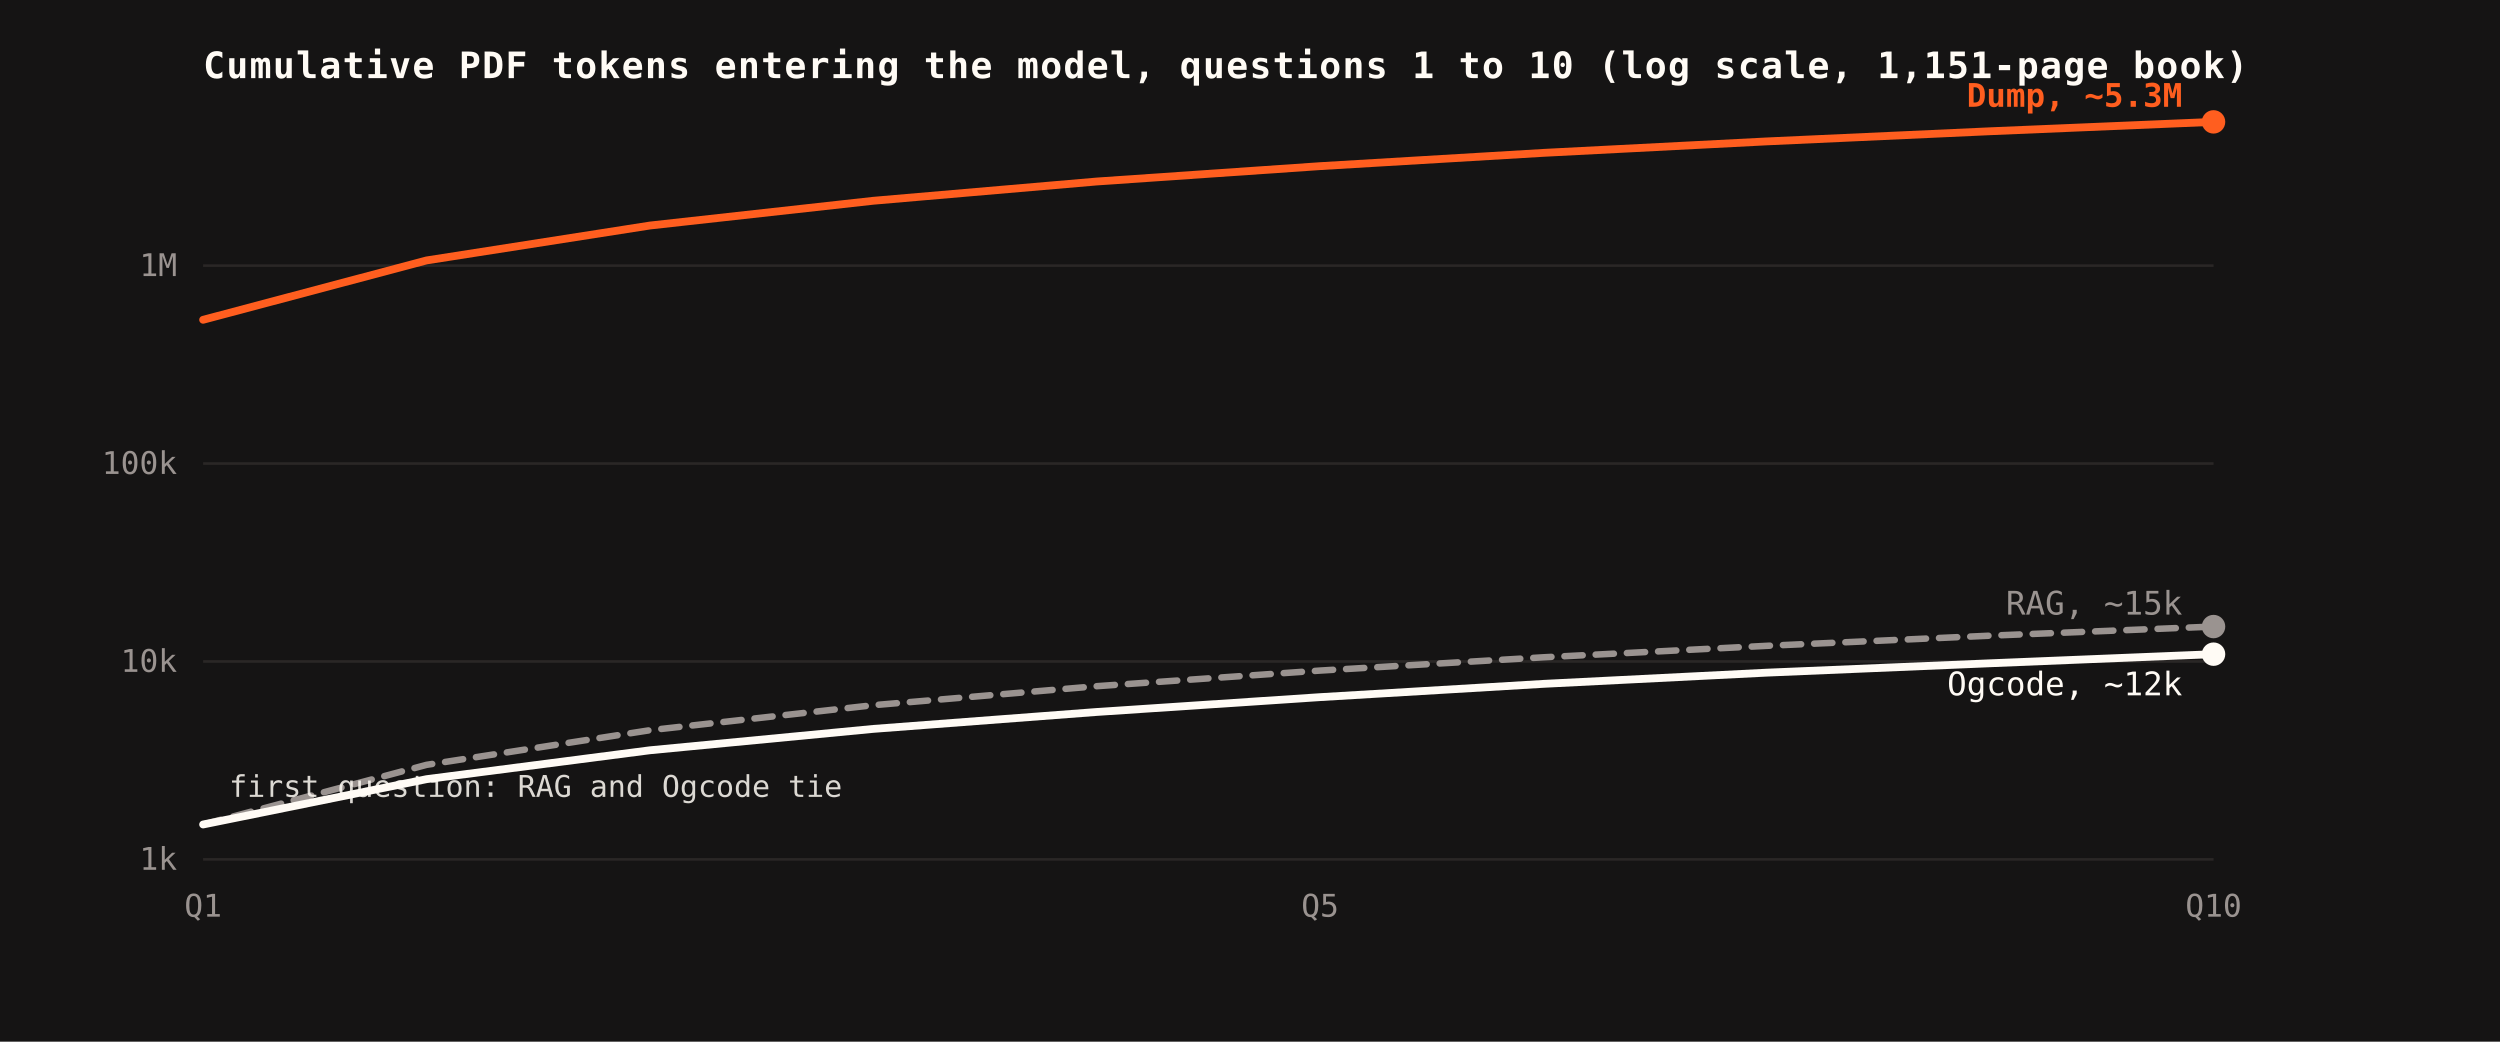
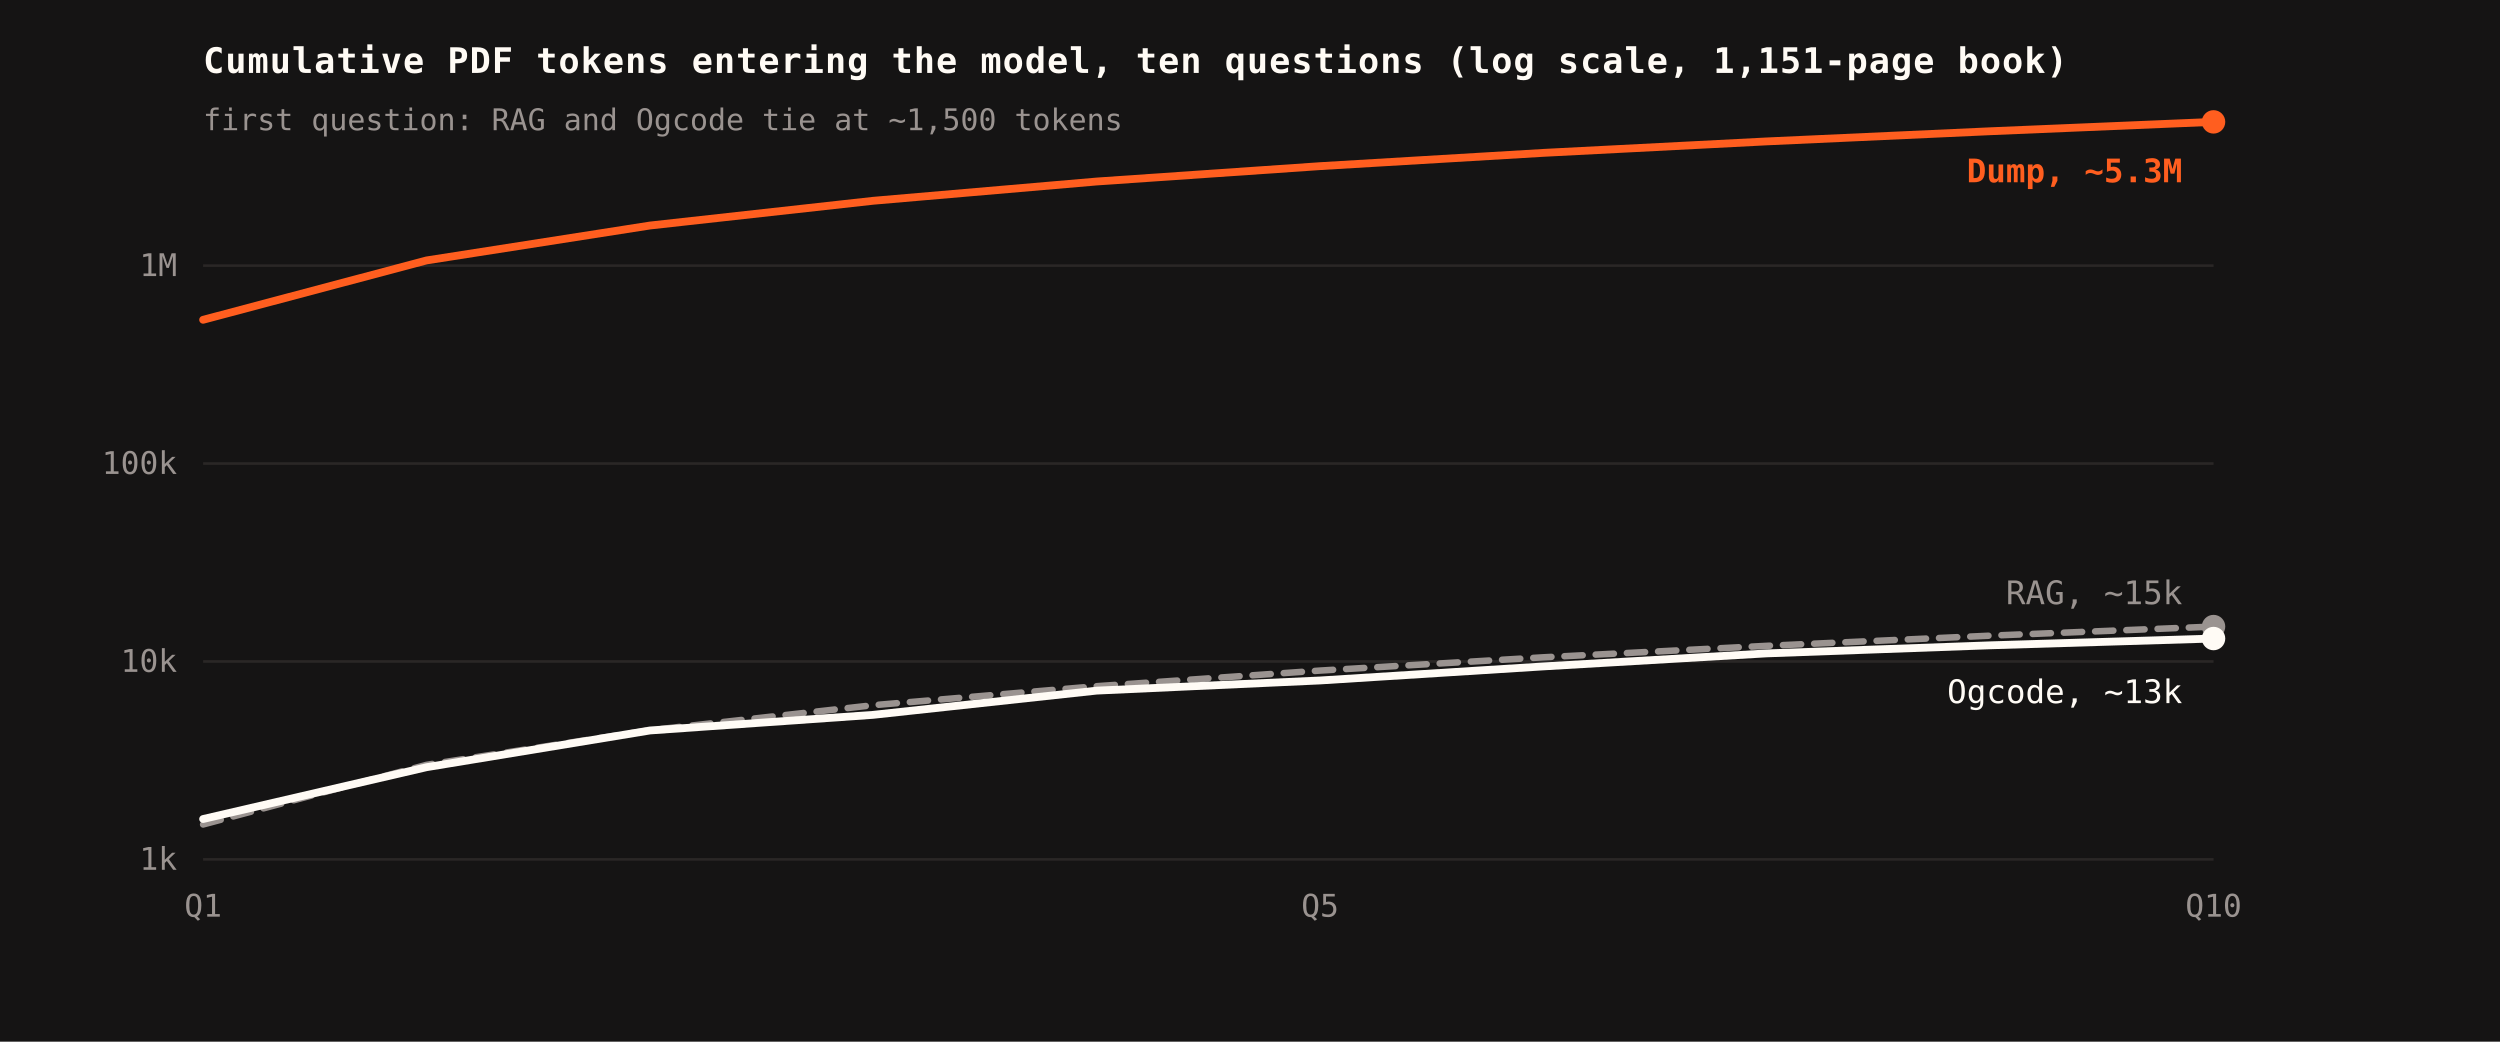
<svg xmlns="http://www.w3.org/2000/svg" viewBox="0 0 960 400" font-family="ui-monospace, SFMono-Regular, Menlo, monospace" role="img">
  <rect width="960" height="400" fill="#151414" />
-   <text x="78" y="30" fill="#fffbf5" font-size="14" font-weight="600" letter-spacing="0.5">Cumulative PDF tokens entering the model, questions 1 to 10 (log scale, 1,151-page book)</text>
+   <text x="78" y="28" fill="#fffbf5" font-size="13.5" font-weight="600" letter-spacing="0.4">Cumulative PDF tokens entering the model, ten questions (log scale, 1,151-page book)</text>
+   <text x="78" y="50" fill="#9a9390" font-size="11.5">first question: RAG and Ogcode tie at ~1,500 tokens</text>
  <line x1="78" y1="330" x2="850" y2="330" stroke="#2a2726" stroke-width="1" />
  <line x1="78" y1="254" x2="850" y2="254" stroke="#2a2726" stroke-width="1" />
  <line x1="78" y1="178" x2="850" y2="178" stroke="#2a2726" stroke-width="1" />
  <line x1="78" y1="102" x2="850" y2="102" stroke="#2a2726" stroke-width="1" />
  <text x="68" y="334" fill="#9a9390" font-size="12" text-anchor="end">1k</text>
  <text x="68" y="258" fill="#9a9390" font-size="12" text-anchor="end">10k</text>
  <text x="68" y="182" fill="#9a9390" font-size="12" text-anchor="end">100k</text>
  <text x="68" y="106" fill="#9a9390" font-size="12" text-anchor="end">1M</text>
  <text x="78" y="352" fill="#9a9390" font-size="12" text-anchor="middle">Q1</text>
  <text x="506.9" y="352" fill="#9a9390" font-size="12" text-anchor="middle">Q5</text>
  <text x="850" y="352" fill="#9a9390" font-size="12" text-anchor="middle">Q10</text>
  <polyline points="78,122.8 163.8,100.0 249.6,86.6 335.3,77.1 421.1,69.7 506.9,63.8 592.7,58.7 678.4,54.3 764.2,50.4 850,46.8" fill="none" stroke="#ff5e1f" stroke-width="3" stroke-linecap="round" />
  <polyline points="78,316.6 163.8,293.7 249.6,280.4 335.3,270.8 421.1,263.5 506.9,257.5 592.7,252.4 678.4,248.0 764.2,244.1 850,240.6" fill="none" stroke="#9a9390" stroke-width="2.5" stroke-dasharray="7 5" stroke-linecap="round" />
-   <polyline points="78,316.6 163.8,299.2 249.6,288.1 335.3,279.9 421.1,273.4 506.9,267.7 592.7,262.6 678.4,258.3 764.2,254.7 850,251.2" fill="none" stroke="#fffbf5" stroke-width="3" stroke-linecap="round" />
+   <polyline points="78.0,314.5 163.8,294.6 249.6,280.5 335.3,274.5 421.1,265.2 506.9,261.3 592.7,255.9 678.4,250.9 764.2,247.8 850.0,245.2" fill="none" stroke="#fffbf5" stroke-width="3" stroke-linecap="round" />
  <circle cx="850" cy="46.8" r="4.5" fill="#ff5e1f" />
  <circle cx="850" cy="240.6" r="4.5" fill="#9a9390" />
-   <circle cx="850" cy="251.2" r="4.5" fill="#fffbf5" />
-   <text x="838" y="41" fill="#ff5e1f" font-size="12.5" text-anchor="end" font-weight="600">Dump, ~5.3M</text>
-   <text x="838" y="236" fill="#9a9390" font-size="12.5" text-anchor="end">RAG, ~15k</text>
-   <text x="838" y="267" fill="#fffbf5" font-size="12.5" text-anchor="end">Ogcode, ~12k</text>
-   <text x="88" y="306" fill="#fffbf5" font-size="11.5" text-anchor="start" opacity="0.85">first question: RAG and Ogcode tie</text>
+   <circle cx="850" cy="245.2" r="4.5" fill="#fffbf5" />
+   <text x="838" y="70" fill="#ff5e1f" font-size="12.5" text-anchor="end" font-weight="600">Dump, ~5.3M</text>
+   <text x="838" y="232" fill="#9a9390" font-size="12.5" text-anchor="end">RAG, ~15k</text>
+   <text x="838" y="270" fill="#fffbf5" font-size="12.5" text-anchor="end">Ogcode, ~13k</text>
</svg>
